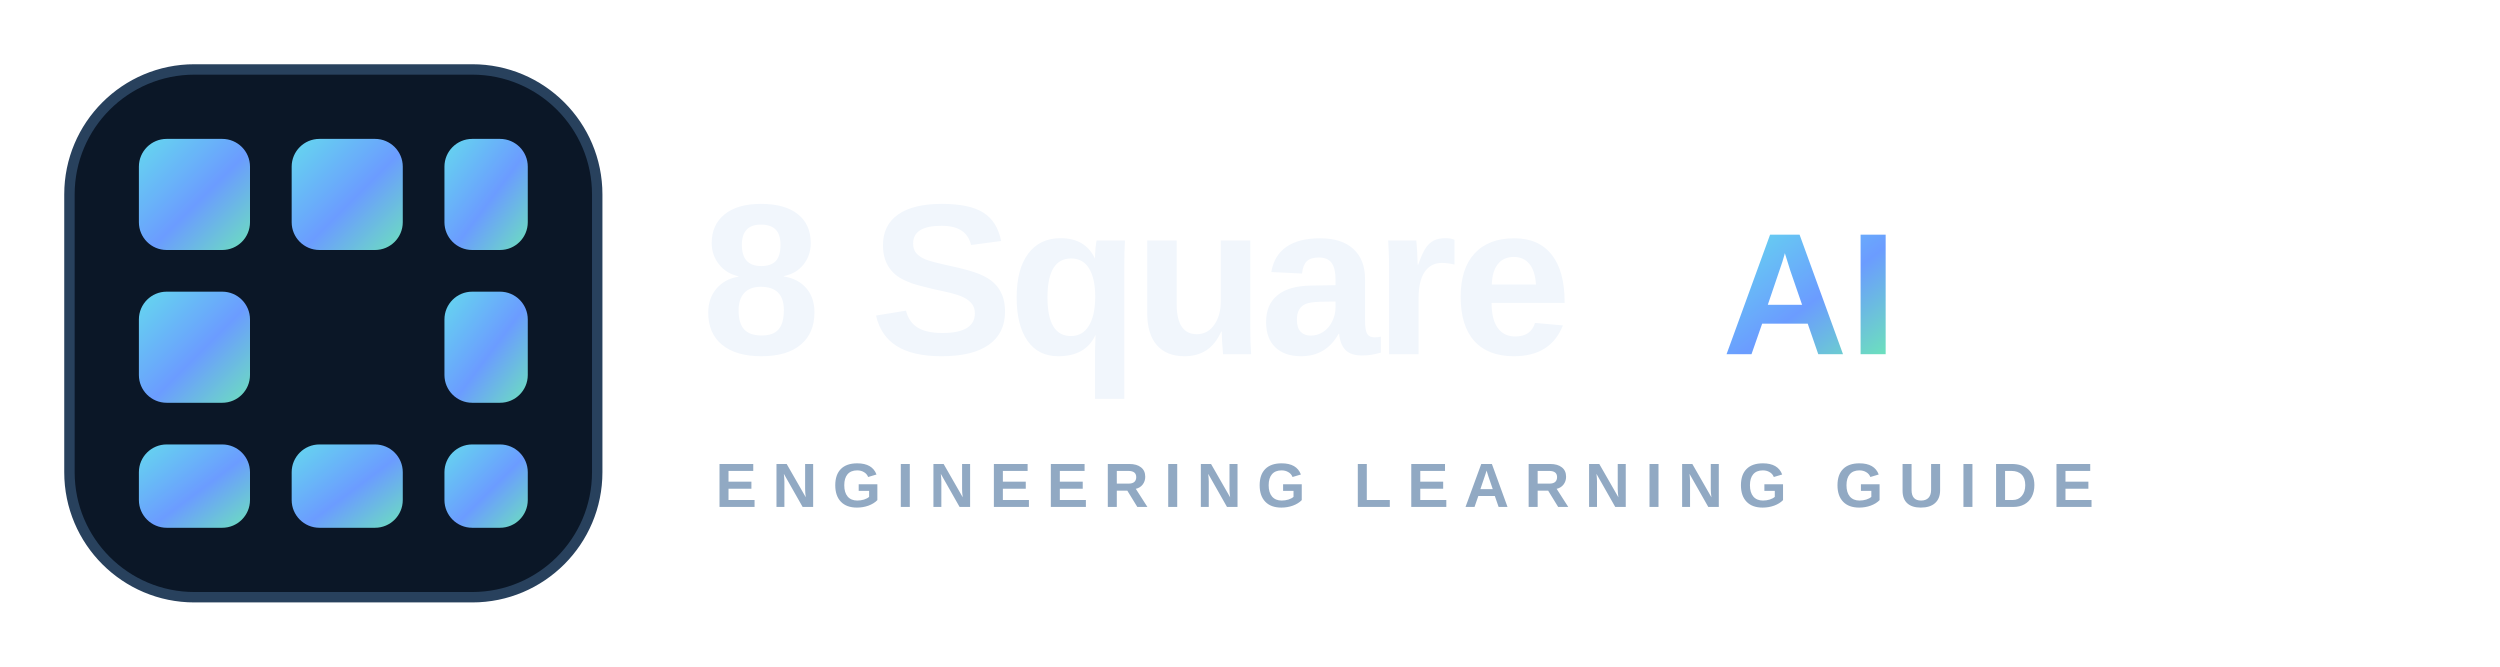
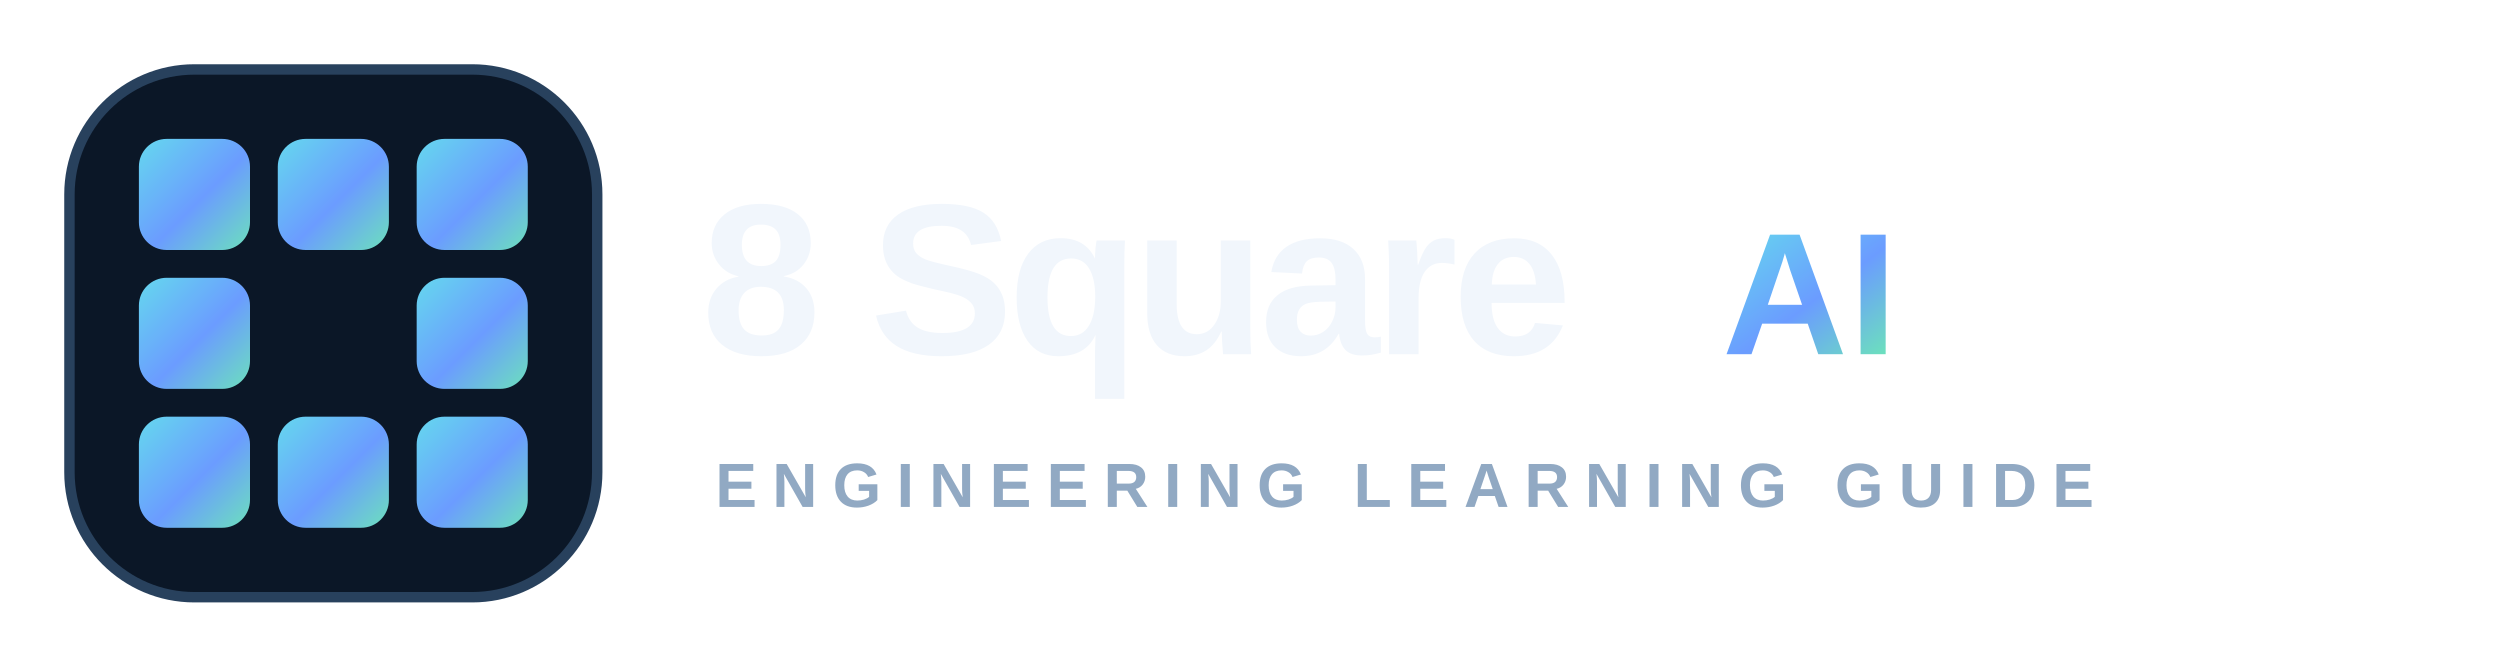
<svg xmlns="http://www.w3.org/2000/svg" viewBox="0 0 360 96" role="img" aria-label="8 Square AI">
  <defs>
    <linearGradient id="square-ai-gradient" x1="0" y1="0" x2="1" y2="1">
      <stop offset="0" stop-color="#65D8EE" />
      <stop offset=".55" stop-color="#6B9CFF" />
      <stop offset="1" stop-color="#6CE0BD" />
    </linearGradient>
  </defs>
  <rect x="10" y="10" width="76" height="76" rx="18" fill="#0B1727" stroke="#28415D" stroke-width="1.5" />
  <g fill="url(#square-ai-gradient)">
    <rect x="20" y="20" width="16" height="16" rx="4" />
-     <rect x="42" y="20" width="16" height="16" rx="4" />
-     <rect x="64" y="20" width="12" height="16" rx="4" />
-     <rect x="20" y="42" width="16" height="16" rx="4" />
-     <rect x="64" y="42" width="12" height="16" rx="4" />
-     <rect x="20" y="64" width="16" height="12" rx="4" />
-     <rect x="42" y="64" width="16" height="12" rx="4" />
-     <rect x="64" y="64" width="12" height="12" rx="4" />
+     <rect x="40" y="20" width="16" height="16" rx="4" />
+     <rect x="60" y="20" width="16" height="16" rx="4" />
+     <rect x="20" y="40" width="16" height="16" rx="4" />
+     <rect x="60" y="40" width="16" height="16" rx="4" />
+     <rect x="20" y="60" width="16" height="16" rx="4" />
+     <rect x="40" y="60" width="16" height="16" rx="4" />
+     <rect x="60" y="60" width="16" height="16" rx="4" />
  </g>
  <text x="101" y="51" font-family="Arial, sans-serif" font-size="31" font-weight="700" letter-spacing="-.8" fill="#F1F6FC">8 Square</text>
  <text x="248" y="51" font-family="Arial, sans-serif" font-size="25" font-weight="700" letter-spacing=".2" fill="url(#square-ai-gradient)">AI</text>
  <text x="103" y="73" font-family="Arial, sans-serif" font-size="9" font-weight="600" letter-spacing="2.2" fill="#91A9C3">ENGINEERING LEARNING GUIDE</text>
</svg>
